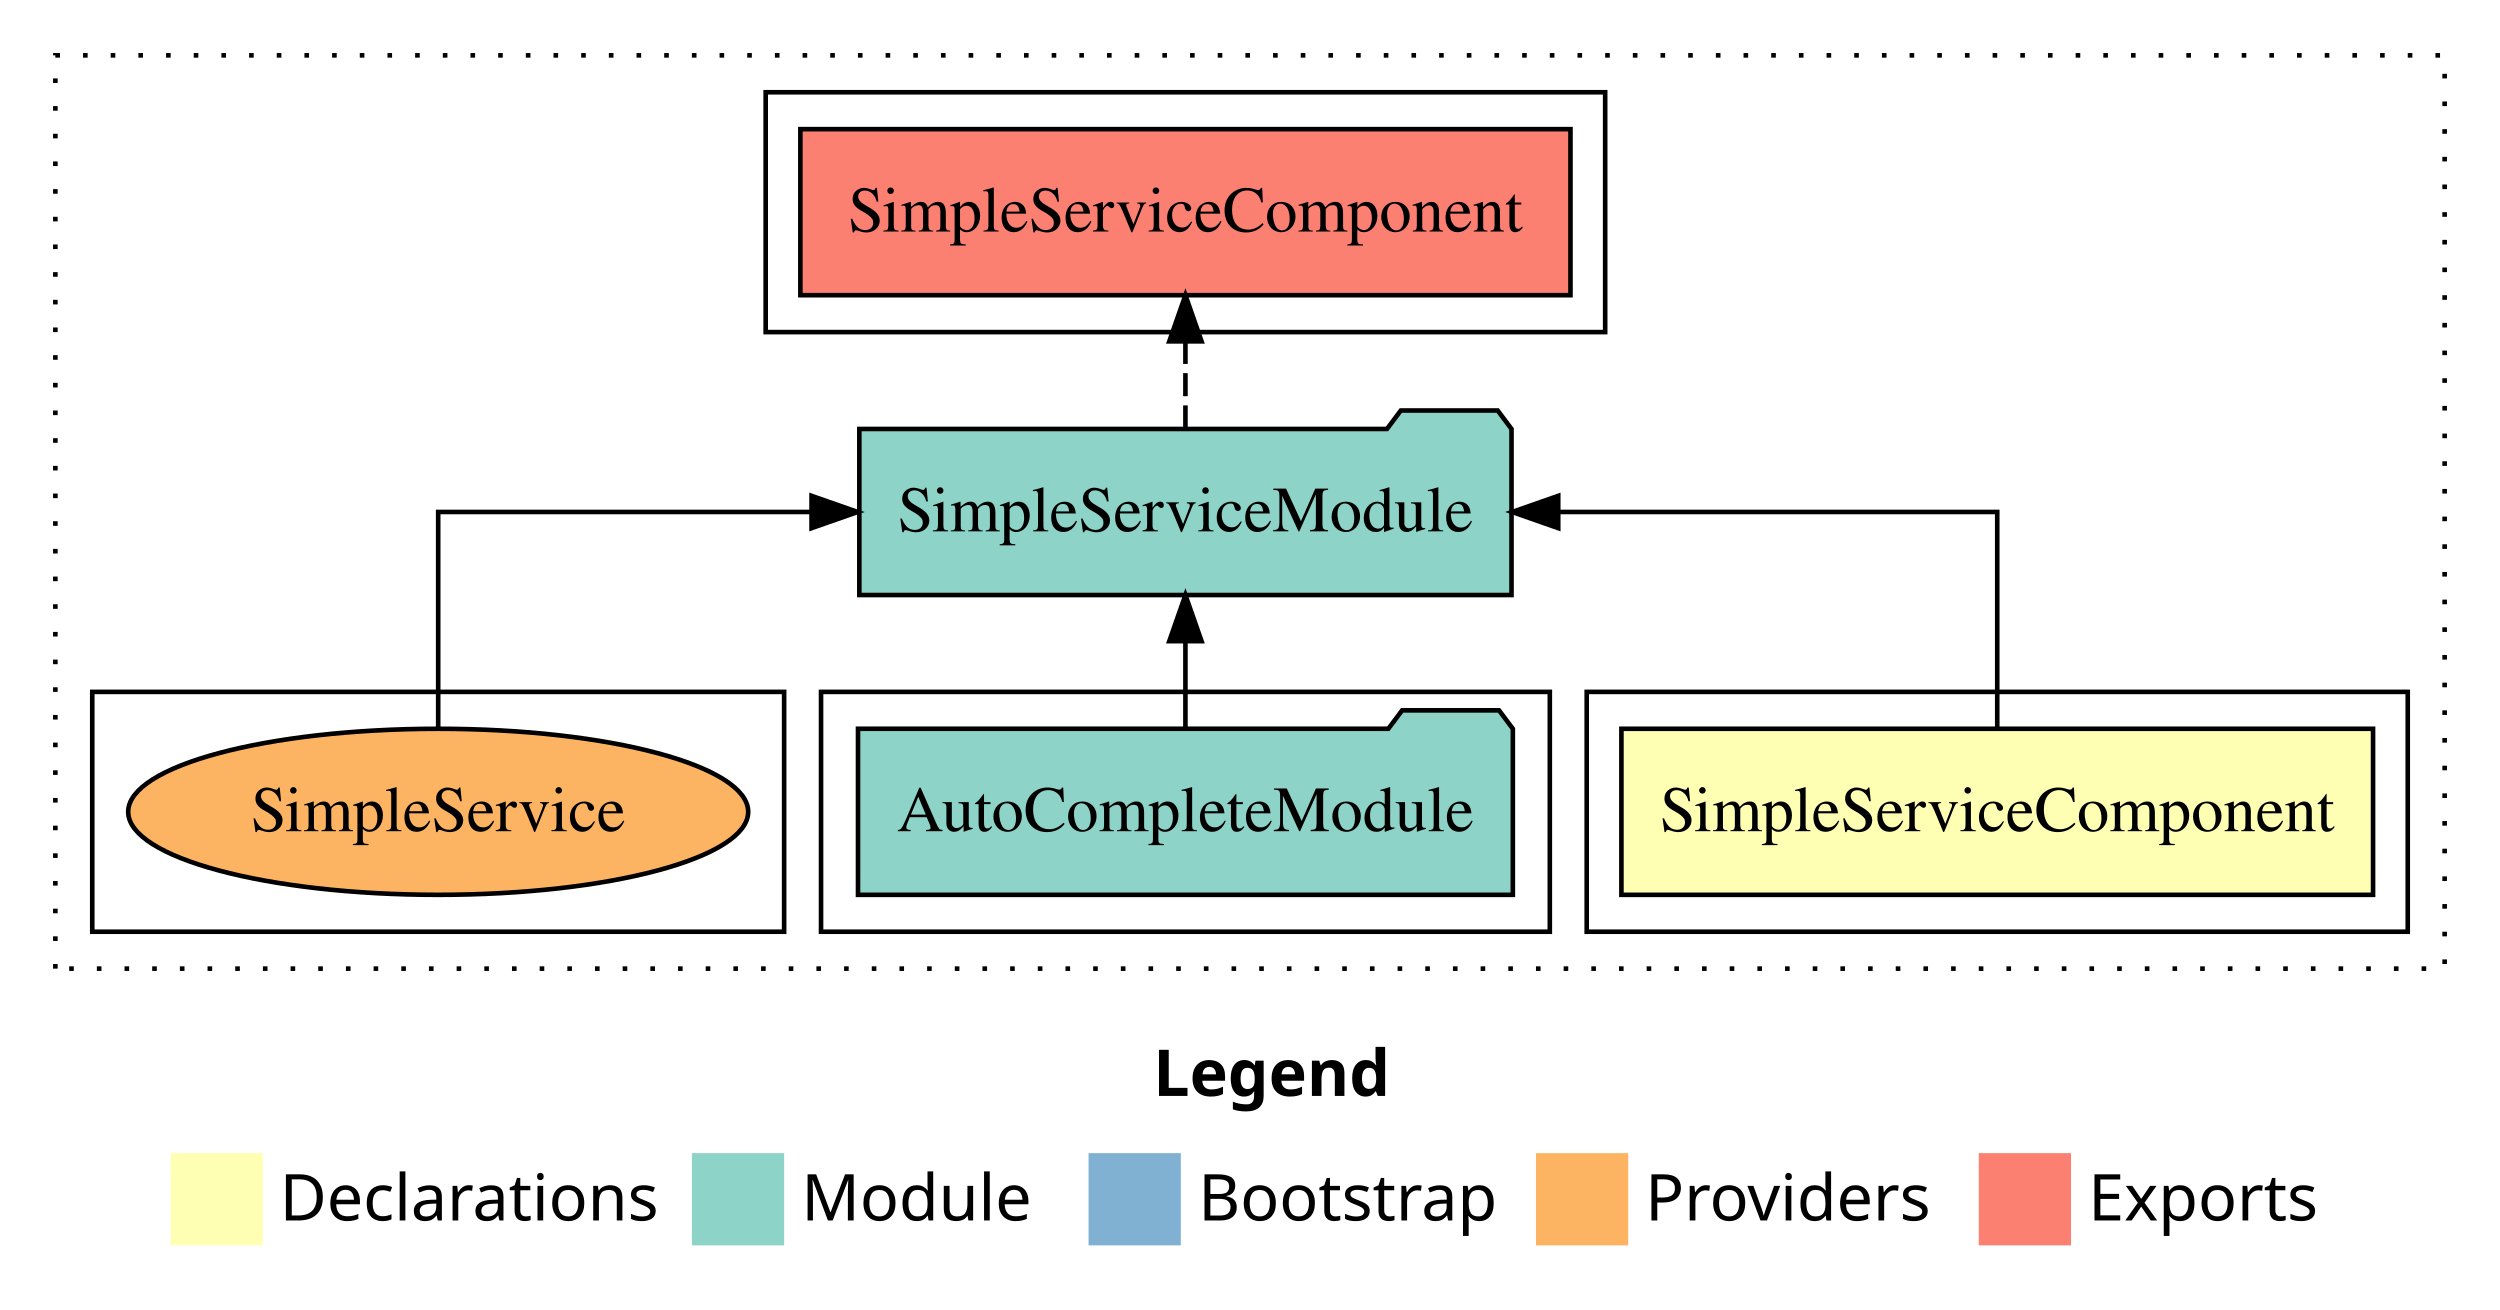
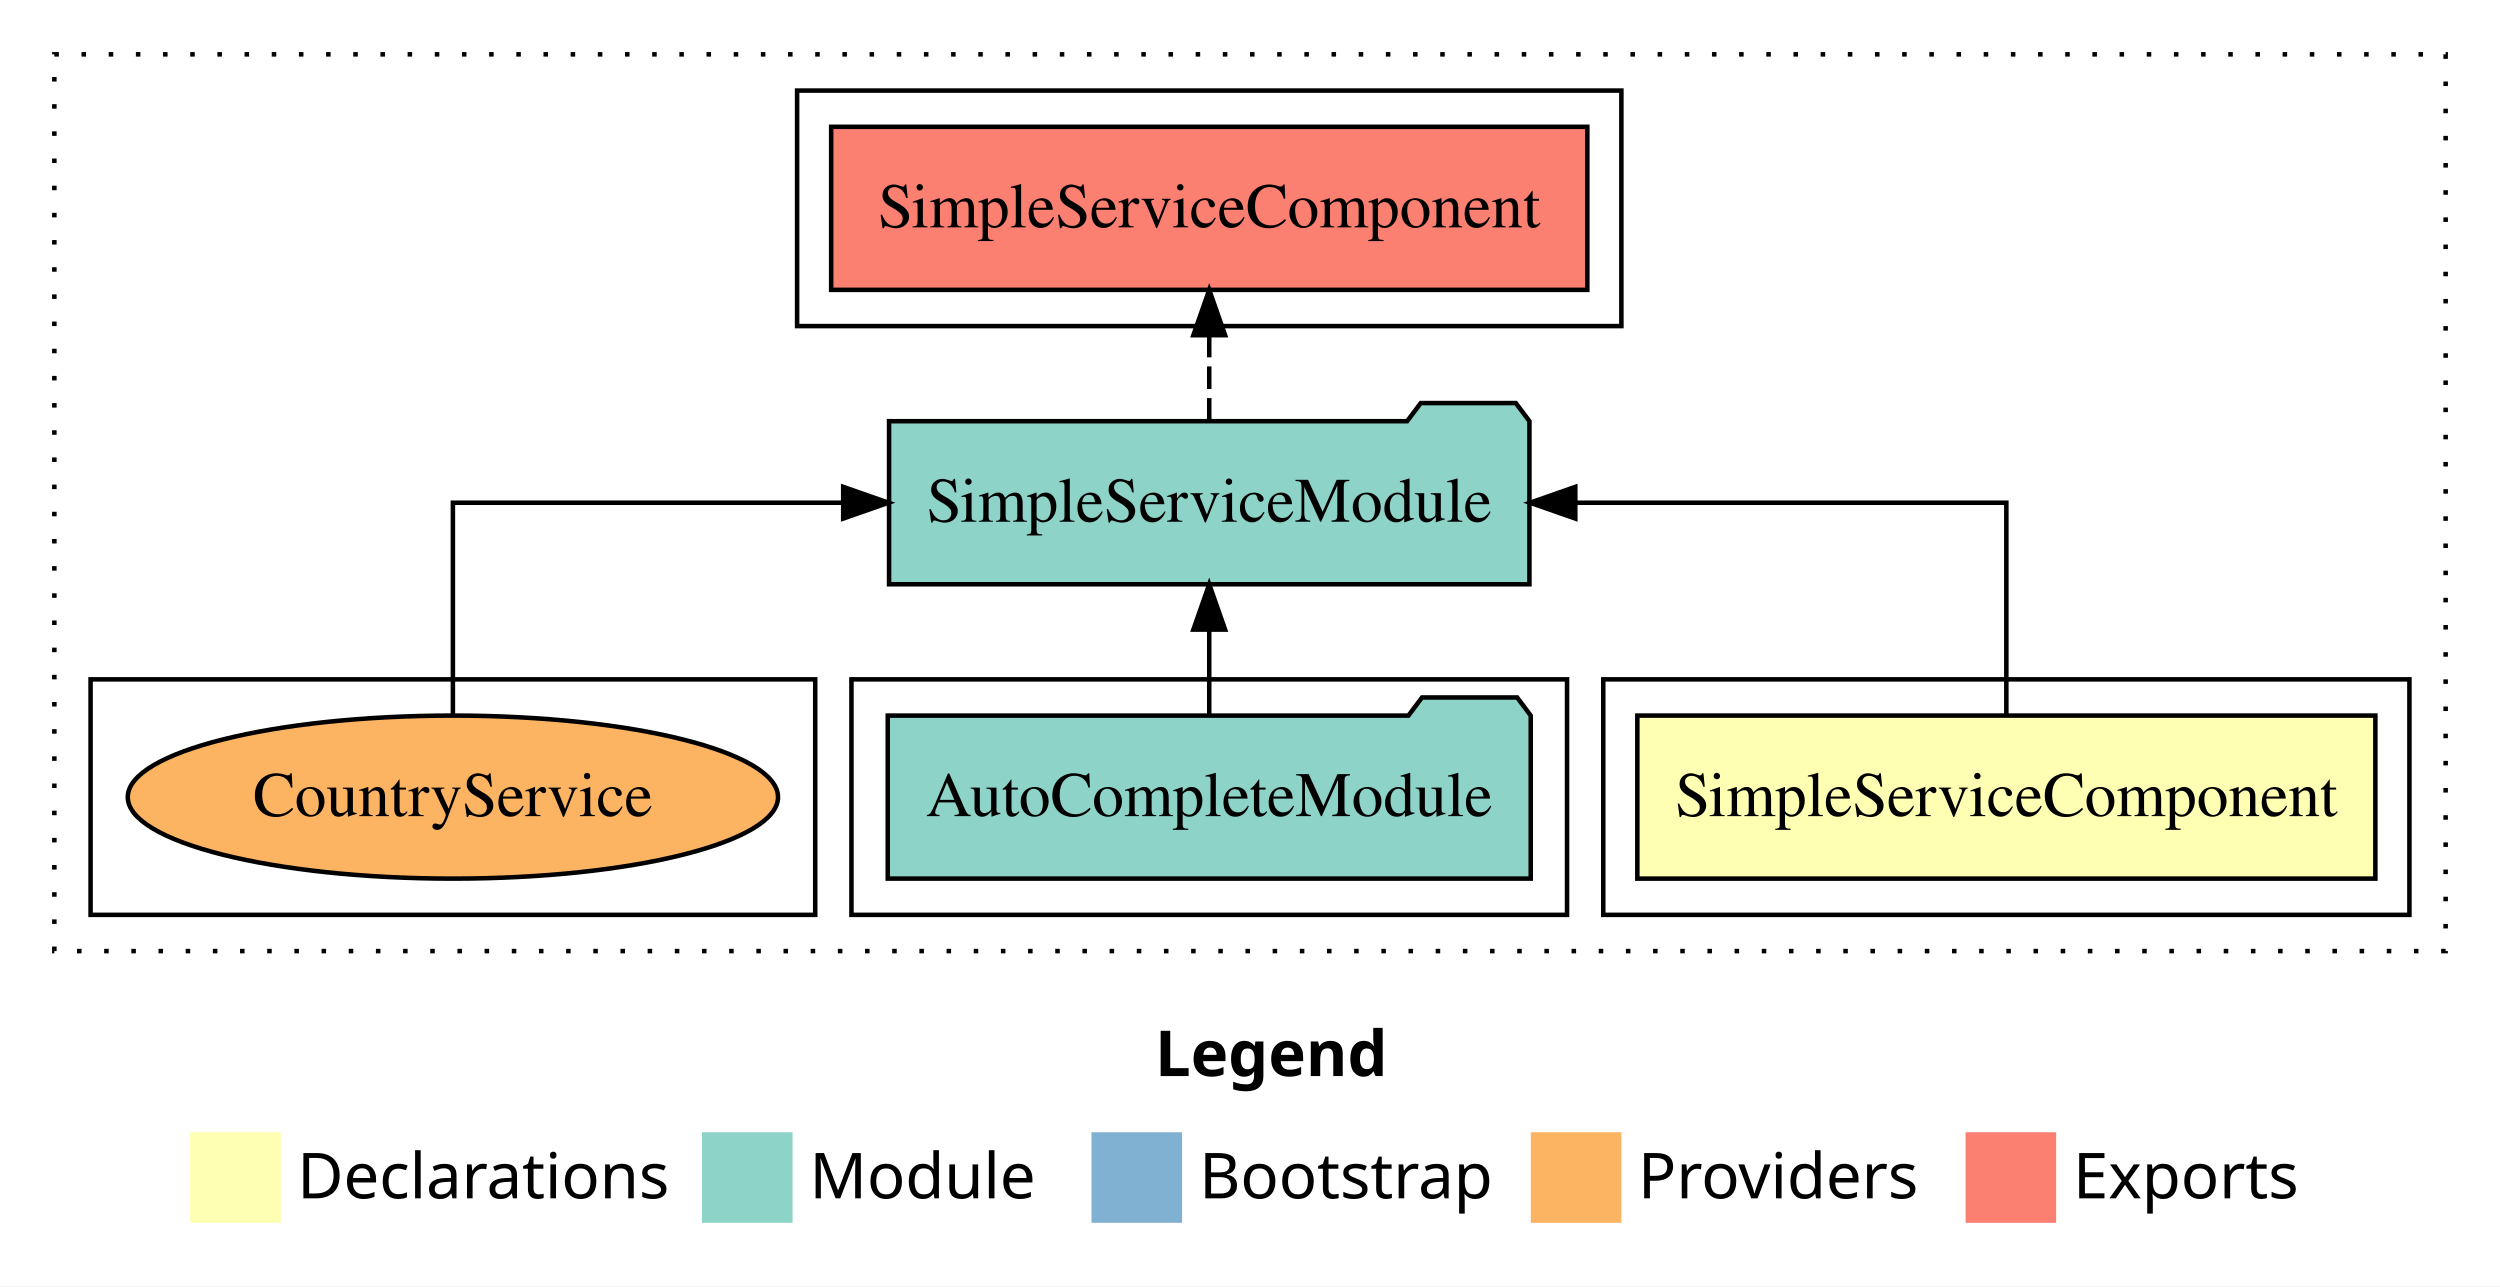
- <svg xmlns="http://www.w3.org/2000/svg" width="542pt" height="284pt" viewBox="0.00 0.00 542.00 284.00">
+ <svg xmlns="http://www.w3.org/2000/svg" width="552pt" height="284pt" viewBox="0.00 0.00 552.00 284.00">
  <g id="graph0" class="graph" transform="scale(1 1) rotate(0) translate(4 280)">
-     <polygon fill="#ffffff" stroke="transparent" points="-4,4 -4,-280 538,-280 538,4 -4,4" />
-     <text text-anchor="start" x="246.009" y="-42.4" font-family="sans-serif" font-weight="bold" font-size="14.00" fill="#000000">Legend</text>
-     <polygon fill="#ffffb3" stroke="transparent" points="33,-10 33,-30 53,-30 53,-10 33,-10" />
-     <text text-anchor="start" x="56.629" y="-15.4" font-family="sans-serif" font-size="14.00" fill="#000000">  Declarations</text>
-     <polygon fill="#8dd3c7" stroke="transparent" points="146,-10 146,-30 166,-30 166,-10 146,-10" />
-     <text text-anchor="start" x="169.725" y="-15.4" font-family="sans-serif" font-size="14.00" fill="#000000">  Module</text>
-     <polygon fill="#80b1d3" stroke="transparent" points="232,-10 232,-30 252,-30 252,-10 232,-10" />
-     <text text-anchor="start" x="255.781" y="-15.4" font-family="sans-serif" font-size="14.00" fill="#000000">  Bootstrap</text>
-     <polygon fill="#fdb462" stroke="transparent" points="329,-10 329,-30 349,-30 349,-10 329,-10" />
-     <text text-anchor="start" x="352.673" y="-15.4" font-family="sans-serif" font-size="14.00" fill="#000000">  Providers</text>
-     <polygon fill="#fb8072" stroke="transparent" points="425,-10 425,-30 445,-30 445,-10 425,-10" />
-     <text text-anchor="start" x="448.726" y="-15.4" font-family="sans-serif" font-size="14.00" fill="#000000">  Exports</text>
+     <polygon fill="#ffffff" stroke="transparent" points="-4,4 -4,-280 548,-280 548,4 -4,4" />
+     <text text-anchor="start" x="251.009" y="-42.4" font-family="sans-serif" font-weight="bold" font-size="14.00" fill="#000000">Legend</text>
+     <polygon fill="#ffffb3" stroke="transparent" points="38,-10 38,-30 58,-30 58,-10 38,-10" />
+     <text text-anchor="start" x="61.629" y="-15.4" font-family="sans-serif" font-size="14.00" fill="#000000">  Declarations</text>
+     <polygon fill="#8dd3c7" stroke="transparent" points="151,-10 151,-30 171,-30 171,-10 151,-10" />
+     <text text-anchor="start" x="174.725" y="-15.4" font-family="sans-serif" font-size="14.00" fill="#000000">  Module</text>
+     <polygon fill="#80b1d3" stroke="transparent" points="237,-10 237,-30 257,-30 257,-10 237,-10" />
+     <text text-anchor="start" x="260.781" y="-15.4" font-family="sans-serif" font-size="14.00" fill="#000000">  Bootstrap</text>
+     <polygon fill="#fdb462" stroke="transparent" points="334,-10 334,-30 354,-30 354,-10 334,-10" />
+     <text text-anchor="start" x="357.673" y="-15.4" font-family="sans-serif" font-size="14.00" fill="#000000">  Providers</text>
+     <polygon fill="#fb8072" stroke="transparent" points="430,-10 430,-30 450,-30 450,-10 430,-10" />
+     <text text-anchor="start" x="453.726" y="-15.4" font-family="sans-serif" font-size="14.00" fill="#000000">  Exports</text>
    <g id="clust1" class="cluster">
-       <polygon fill="none" stroke="#000000" stroke-dasharray="1,5" points="8,-70 8,-268 526,-268 526,-70 8,-70" />
+       <polygon fill="none" stroke="#000000" stroke-dasharray="1,5" points="8,-70 8,-268 536,-268 536,-70 8,-70" />
    </g>
    <g id="clust2" class="cluster">
-       <polygon fill="none" stroke="#000000" points="340,-78 340,-130 518,-130 518,-78 340,-78" />
+       <polygon fill="none" stroke="#000000" points="350,-78 350,-130 528,-130 528,-78 350,-78" />
    </g>
    <g id="clust4" class="cluster">
-       <polygon fill="none" stroke="#000000" points="174,-78 174,-130 332,-130 332,-78 174,-78" />
+       <polygon fill="none" stroke="#000000" points="184,-78 184,-130 342,-130 342,-78 184,-78" />
    </g>
    <g id="clust5" class="cluster">
-       <polygon fill="none" stroke="#000000" points="162,-208 162,-260 344,-260 344,-208 162,-208" />
+       <polygon fill="none" stroke="#000000" points="172,-208 172,-260 354,-260 354,-208 172,-208" />
    </g>
    <g id="clust7" class="cluster">
-       <polygon fill="none" stroke="#000000" points="16,-78 16,-130 166,-130 166,-78 16,-78" />
+       <polygon fill="none" stroke="#000000" points="16,-78 16,-130 176,-130 176,-78 16,-78" />
    </g>
    <g id="node1" class="node">
-       <polygon fill="#ffffb3" stroke="#000000" points="510.479,-122 347.521,-122 347.521,-86 510.479,-86 510.479,-122" />
-       <text text-anchor="middle" x="429" y="-99.8" font-family="Times,serif" font-size="14.00" fill="#000000">SimpleServiceComponent</text>
+       <polygon fill="#ffffb3" stroke="#000000" points="520.479,-122 357.521,-122 357.521,-86 520.479,-86 520.479,-122" />
+       <text text-anchor="middle" x="439" y="-99.8" font-family="Times,serif" font-size="14.00" fill="#000000">SimpleServiceComponent</text>
    </g>
    <g id="node2" class="node">
-       <polygon fill="#8dd3c7" stroke="#000000" points="323.697,-187 320.697,-191 299.697,-191 296.697,-187 182.304,-187 182.304,-151 323.697,-151 323.697,-187" />
-       <text text-anchor="middle" x="253" y="-164.8" font-family="Times,serif" font-size="14.00" fill="#000000">SimpleServiceModule</text>
+       <polygon fill="#8dd3c7" stroke="#000000" points="333.697,-187 330.697,-191 309.697,-191 306.697,-187 192.304,-187 192.304,-151 333.697,-151 333.697,-187" />
+       <text text-anchor="middle" x="263" y="-164.8" font-family="Times,serif" font-size="14.00" fill="#000000">SimpleServiceModule</text>
    </g>
    <g id="edge1" class="edge">
-       <path fill="none" stroke="#000000" d="M429,-122.106C429,-141.339 429,-169 429,-169 429,-169 333.825,-169 333.825,-169" />
-       <polygon fill="#000000" stroke="#000000" points="333.825,-165.5 323.825,-169 333.825,-172.5 333.825,-165.5" />
+       <path fill="none" stroke="#000000" d="M439,-122.106C439,-141.339 439,-169 439,-169 439,-169 343.825,-169 343.825,-169" />
+       <polygon fill="#000000" stroke="#000000" points="343.825,-165.5 333.825,-169 343.825,-172.5 343.825,-165.5" />
    </g>
    <g id="node4" class="node">
-       <polygon fill="#fb8072" stroke="#000000" points="336.48,-252 169.52,-252 169.52,-216 336.48,-216 336.48,-252" />
-       <text text-anchor="middle" x="253" y="-229.8" font-family="Times,serif" font-size="14.00" fill="#000000">SimpleServiceComponent </text>
+       <polygon fill="#fb8072" stroke="#000000" points="346.48,-252 179.52,-252 179.52,-216 346.48,-216 346.48,-252" />
+       <text text-anchor="middle" x="263" y="-229.8" font-family="Times,serif" font-size="14.00" fill="#000000">SimpleServiceComponent </text>
    </g>
    <g id="edge3" class="edge">
-       <path fill="none" stroke="#000000" stroke-dasharray="5,2" d="M253,-187.106C253,-187.106 253,-205.991 253,-205.991" />
-       <polygon fill="#000000" stroke="#000000" points="249.5,-205.991 253,-215.991 256.5,-205.991 249.5,-205.991" />
+       <path fill="none" stroke="#000000" stroke-dasharray="5,2" d="M263,-187.106C263,-187.106 263,-205.991 263,-205.991" />
+       <polygon fill="#000000" stroke="#000000" points="259.5,-205.991 263,-215.991 266.5,-205.991 259.5,-205.991" />
    </g>
    <g id="node3" class="node">
-       <polygon fill="#8dd3c7" stroke="#000000" points="323.985,-122 320.985,-126 299.985,-126 296.985,-122 182.015,-122 182.015,-86 323.985,-86 323.985,-122" />
-       <text text-anchor="middle" x="253" y="-99.8" font-family="Times,serif" font-size="14.00" fill="#000000">AutoCompleteModule</text>
+       <polygon fill="#8dd3c7" stroke="#000000" points="333.985,-122 330.985,-126 309.985,-126 306.985,-122 192.015,-122 192.015,-86 333.985,-86 333.985,-122" />
+       <text text-anchor="middle" x="263" y="-99.8" font-family="Times,serif" font-size="14.00" fill="#000000">AutoCompleteModule</text>
    </g>
    <g id="edge2" class="edge">
-       <path fill="none" stroke="#000000" d="M253,-122.106C253,-122.106 253,-140.991 253,-140.991" />
-       <polygon fill="#000000" stroke="#000000" points="249.5,-140.991 253,-150.991 256.5,-140.991 249.5,-140.991" />
+       <path fill="none" stroke="#000000" d="M263,-122.106C263,-122.106 263,-140.991 263,-140.991" />
+       <polygon fill="#000000" stroke="#000000" points="259.5,-140.991 263,-150.991 266.5,-140.991 259.5,-140.991" />
    </g>
    <g id="node5" class="node">
-       <ellipse fill="#fdb462" stroke="#000000" cx="91" cy="-104" rx="67.21" ry="18" />
-       <text text-anchor="middle" x="91" y="-99.8" font-family="Times,serif" font-size="14.00" fill="#000000">SimpleService</text>
+       <ellipse fill="#fdb462" stroke="#000000" cx="96" cy="-104" rx="71.789" ry="18" />
+       <text text-anchor="middle" x="96" y="-99.8" font-family="Times,serif" font-size="14.00" fill="#000000">CountryService</text>
    </g>
    <g id="edge4" class="edge">
-       <path fill="none" stroke="#000000" d="M91,-122.106C91,-141.339 91,-169 91,-169 91,-169 171.944,-169 171.944,-169" />
-       <polygon fill="#000000" stroke="#000000" points="171.945,-172.5 181.944,-169 171.944,-165.5 171.945,-172.5" />
+       <path fill="none" stroke="#000000" d="M96,-122.106C96,-141.339 96,-169 96,-169 96,-169 182.177,-169 182.177,-169" />
+       <polygon fill="#000000" stroke="#000000" points="182.177,-172.5 192.177,-169 182.177,-165.5 182.177,-172.5" />
    </g>
  </g>
</svg>
